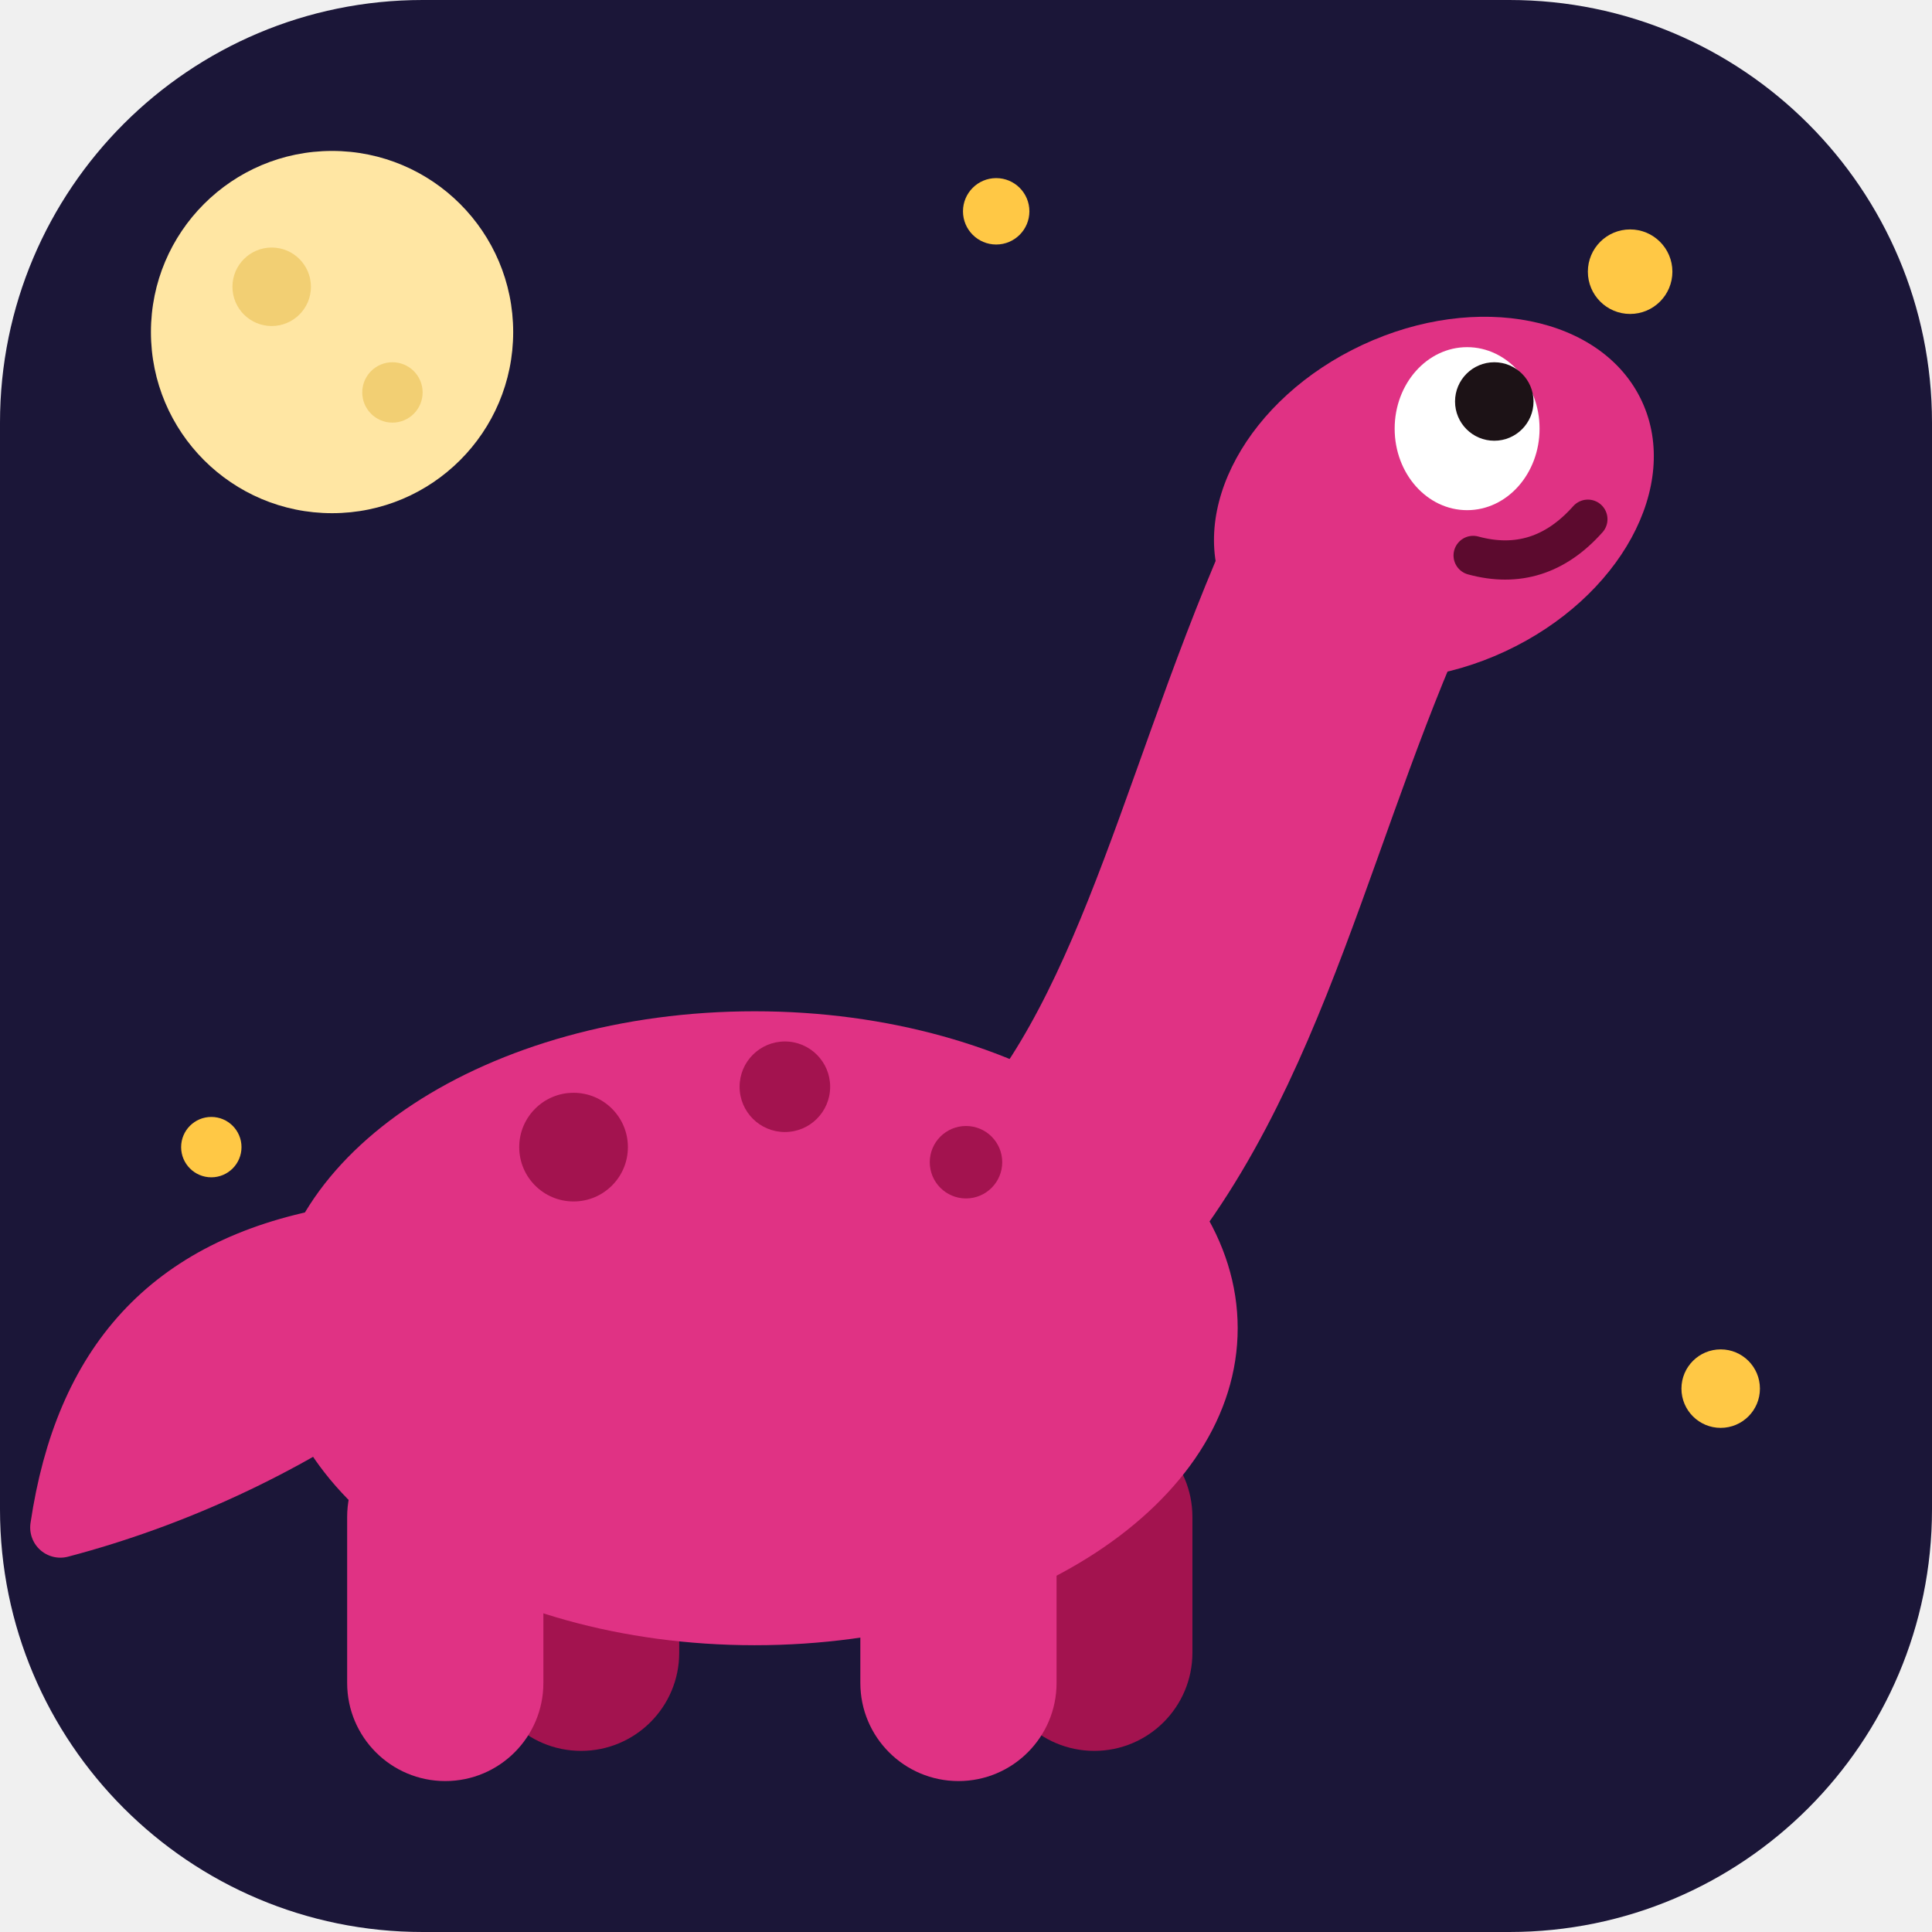
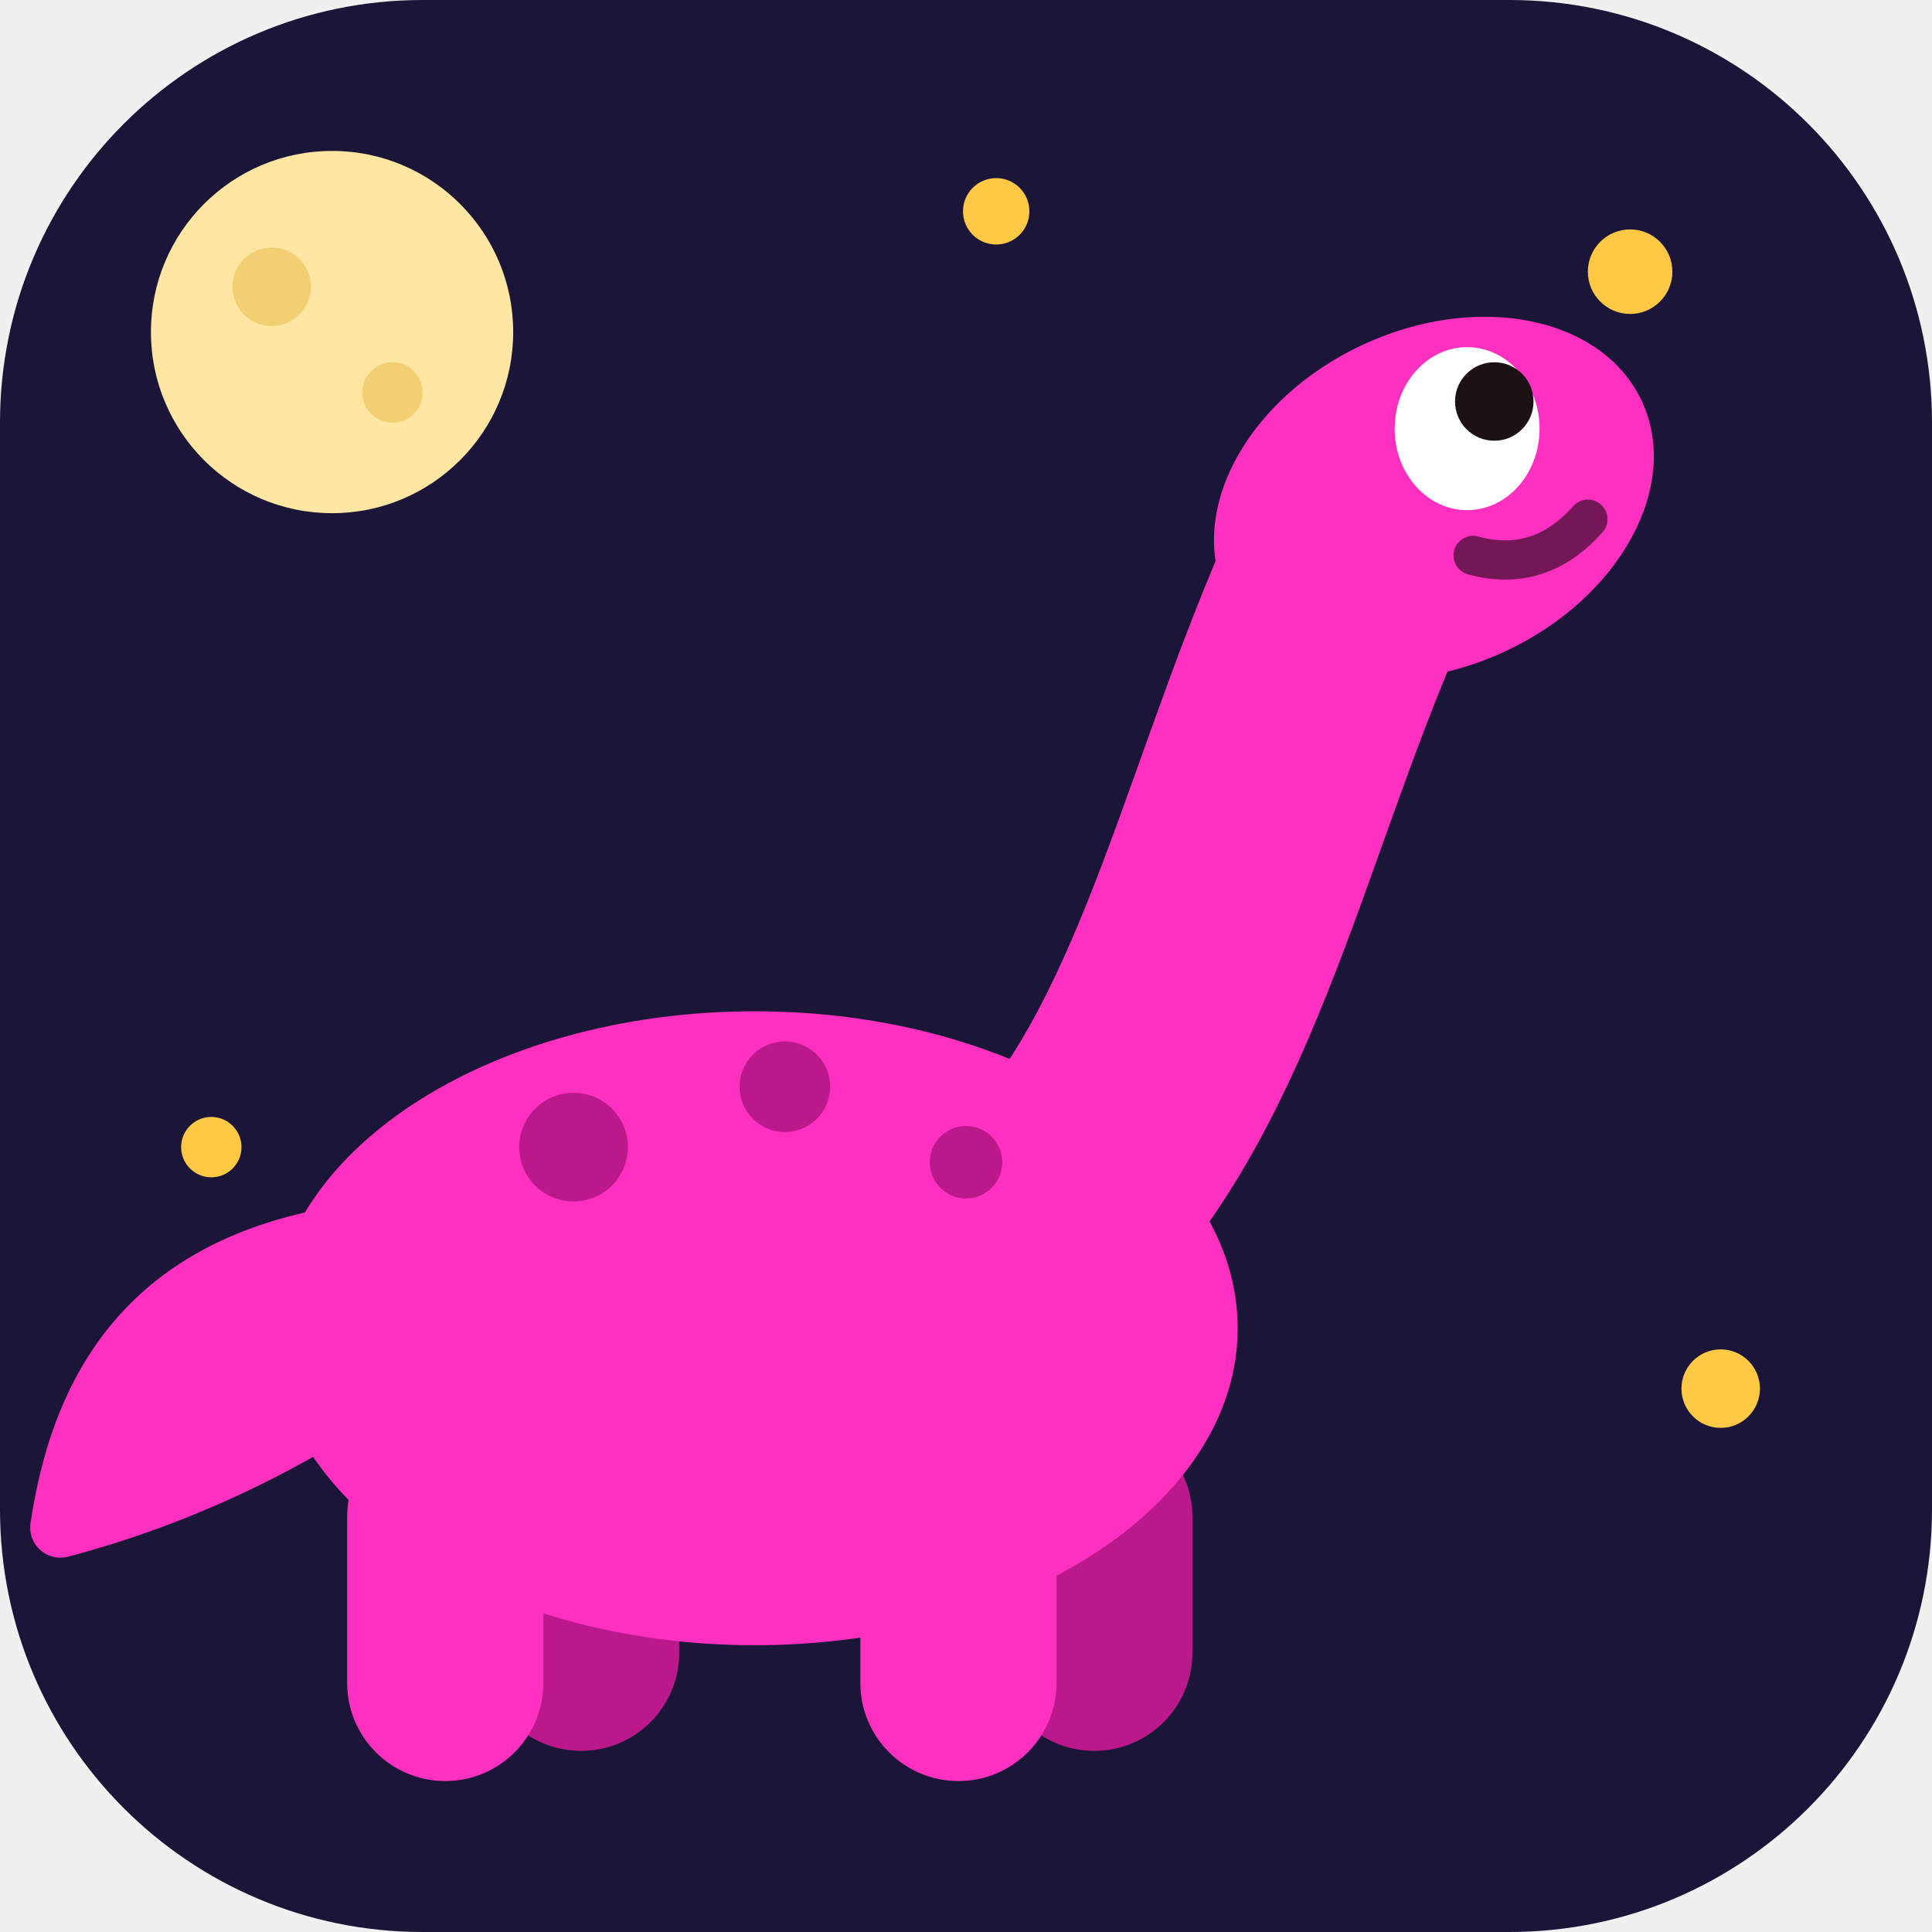
<svg xmlns="http://www.w3.org/2000/svg" viewBox="0 0 64 64">
  <rect width="64" height="64" rx="14" fill="#1b1638" />
  <g fill="#ffc845">
    <circle cx="54" cy="9" r="1.4" />
    <circle cx="33" cy="7" r="1.1" />
    <circle cx="57" cy="46" r="1.3" />
    <circle cx="7" cy="38" r="1" />
  </g>
  <circle cx="11" cy="11" r="6" fill="#ffe6a3" />
  <g fill="#f2cf73">
    <circle cx="9" cy="9.5" r="1.3" />
    <circle cx="13" cy="13" r="1" />
  </g>
-   <g fill="#a3134f">
+   <g fill="#bb188c">
    <rect x="16" y="47" width="6.5" height="11" rx="3.25" />
    <rect x="33" y="47" width="6.5" height="11" rx="3.25" />
  </g>
-   <g fill="#e03284">
-     <path stroke="#e03284" stroke-width="2" stroke-linejoin="round" d="M11 41c-5.4 1-8.2 4.2-9 9.6 3.8-1 7.4-2.7 10.4-4.8Z" />
-     <path fill="none" stroke="#e03284" stroke-width="8.5" stroke-linecap="round" d="M34 41c5.5-5 7-13.5 10.5-21.5" />
+   <g fill="#fe30bf">
+     <path stroke="#fe30bf" stroke-width="2" stroke-linejoin="round" d="M11 41c-5.4 1-8.2 4.2-9 9.6 3.8-1 7.4-2.7 10.4-4.8Z" />
+     <path fill="none" stroke="#fe30bf" stroke-width="8.5" stroke-linecap="round" d="M34 41c5.5-5 7-13.5 10.5-21.5" />
    <ellipse cx="25" cy="44" rx="16" ry="10.5" />
    <rect x="11.5" y="47" width="6.5" height="12" rx="3.25" />
    <rect x="28.5" y="47" width="6.5" height="12" rx="3.25" />
    <ellipse cx="47.5" cy="16.5" rx="7.6" ry="5.6" transform="rotate(-25 47.5 16.5)" />
  </g>
  <ellipse cx="48.6" cy="14.2" rx="2.4" ry="2.7" fill="#fff" />
  <circle cx="49.5" cy="13.3" r="1.3" fill="#1c1216" />
-   <path fill="none" stroke="#5c0a2e" stroke-width="1.3" stroke-linecap="round" d="M48.8 18.4q2.2.6 3.8-1.2" />
-   <g fill="#a3134f">
+   <path fill="none" stroke="#731756" stroke-width="1.3" stroke-linecap="round" d="M48.8 18.4q2.2.6 3.8-1.2" />
+   <g fill="#bb188c">
    <circle cx="19" cy="38" r="1.8" />
    <circle cx="26" cy="36" r="1.5" />
    <circle cx="32" cy="38.5" r="1.2" />
  </g>
</svg>
